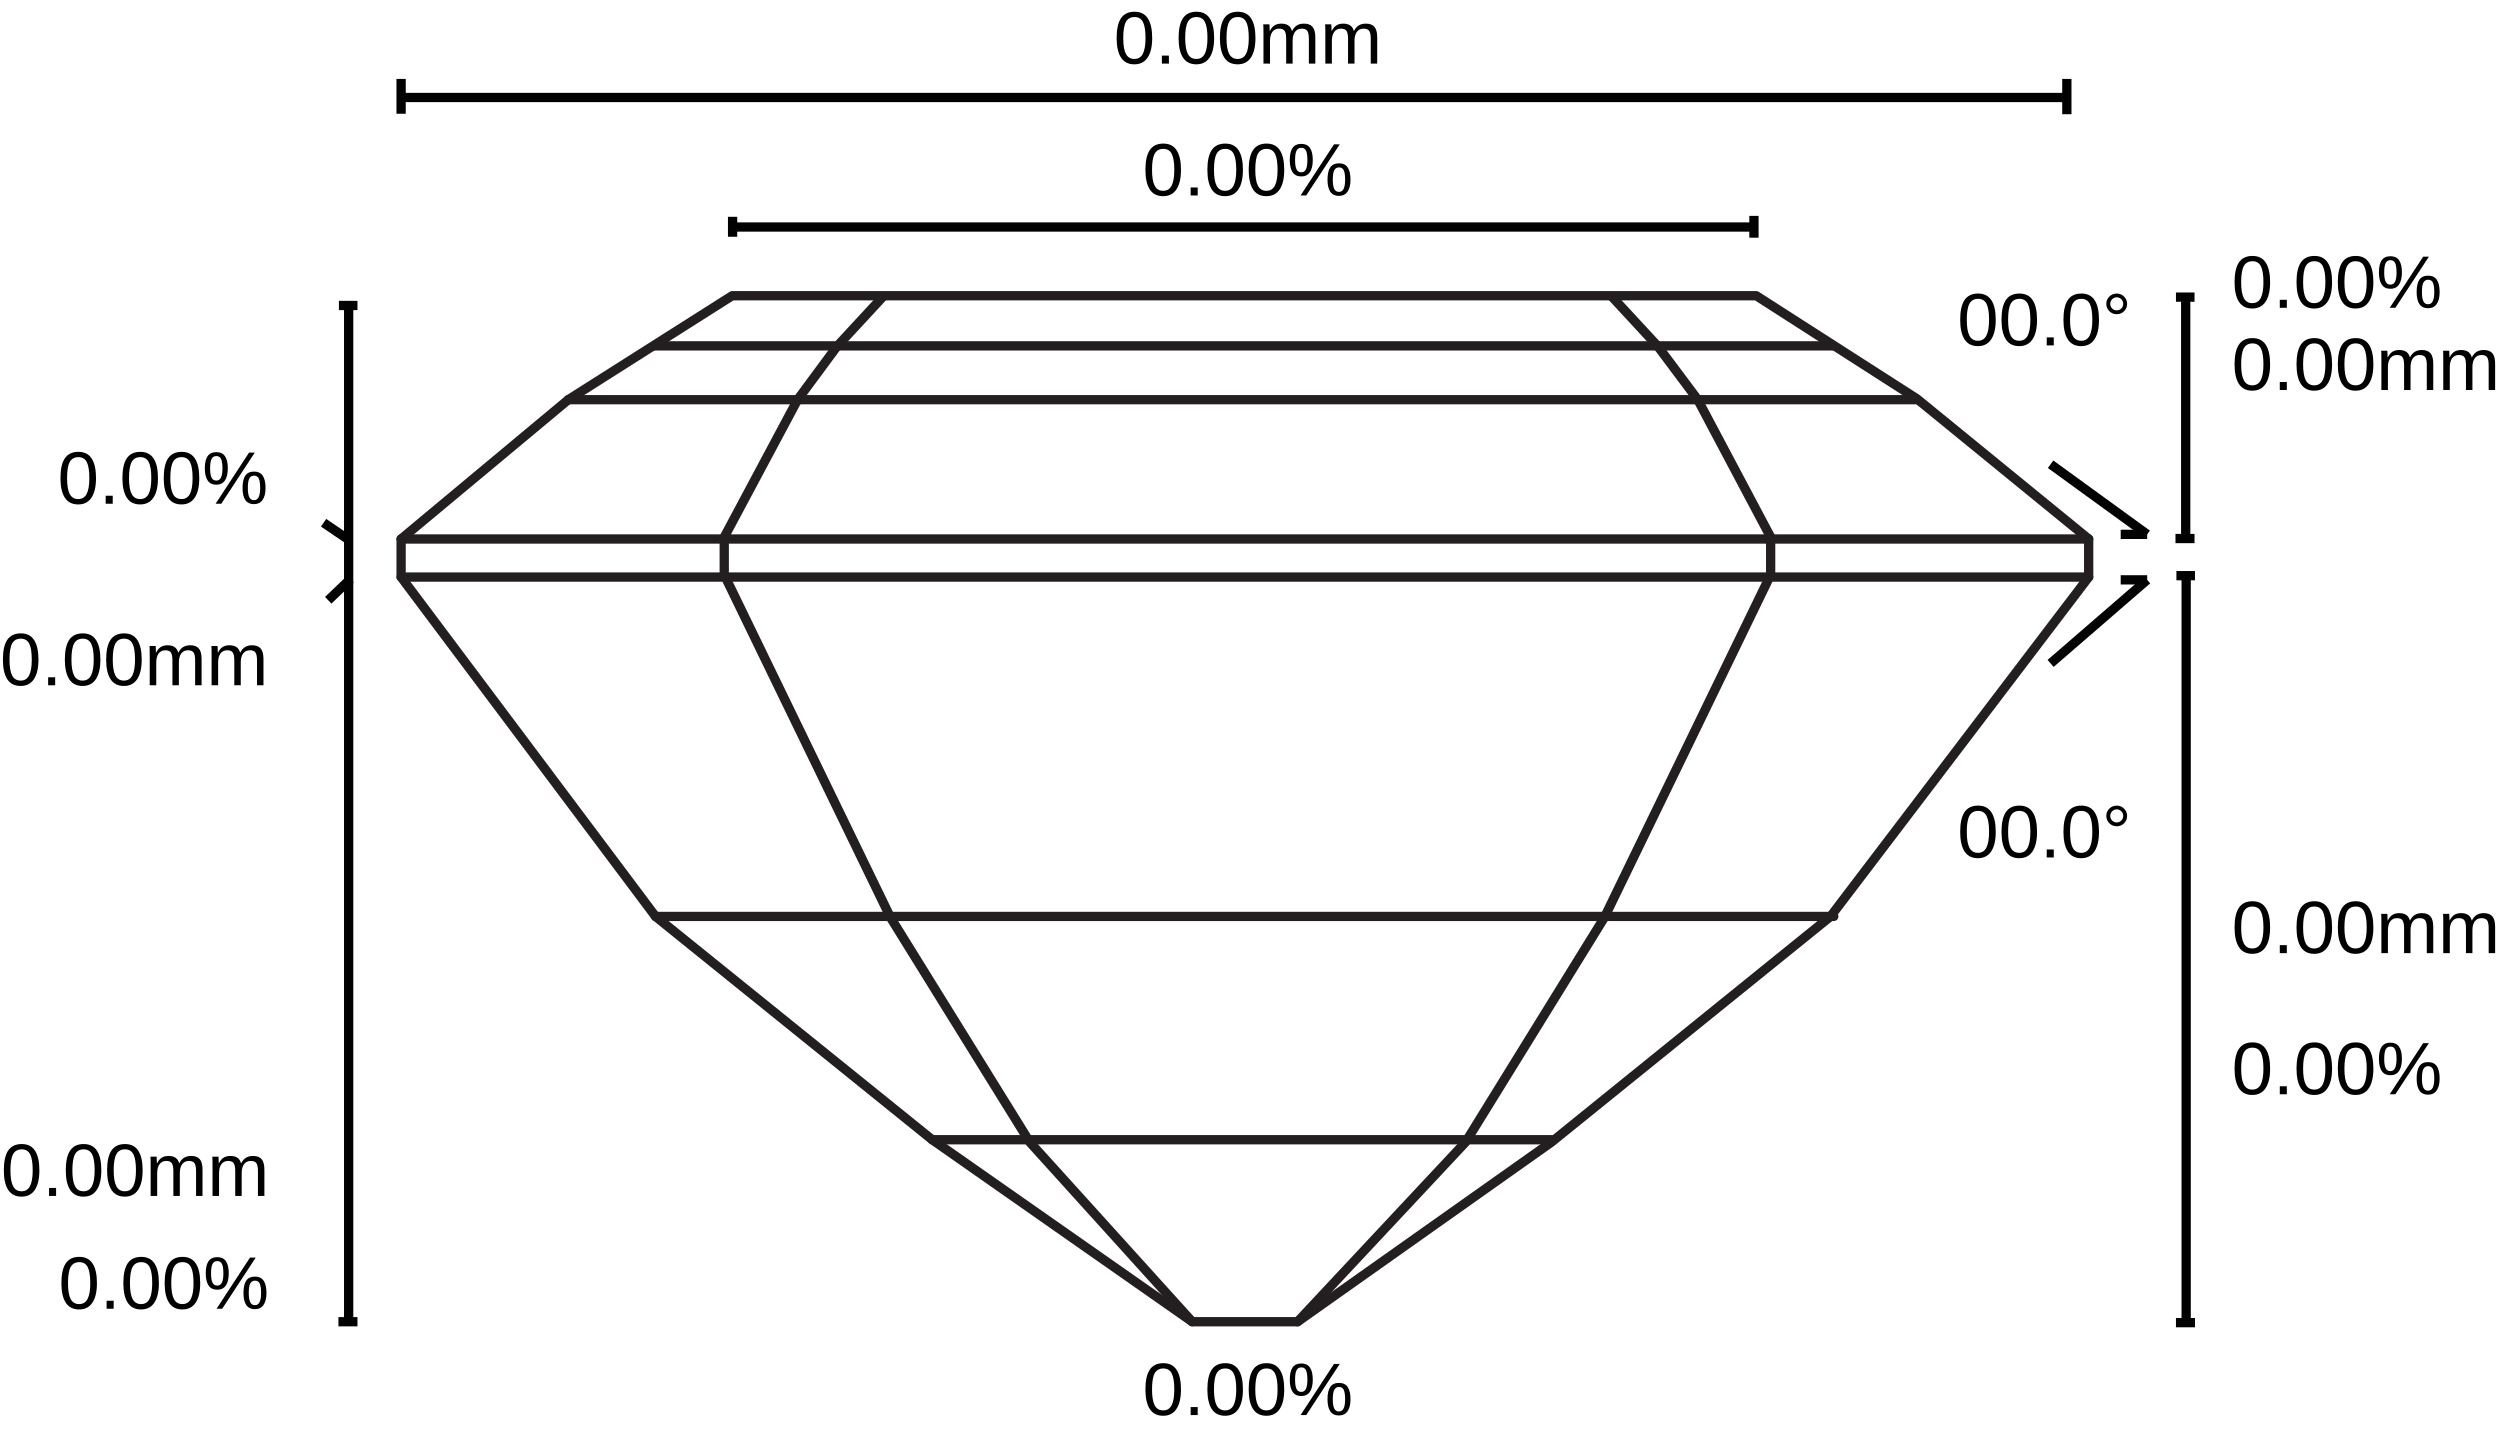
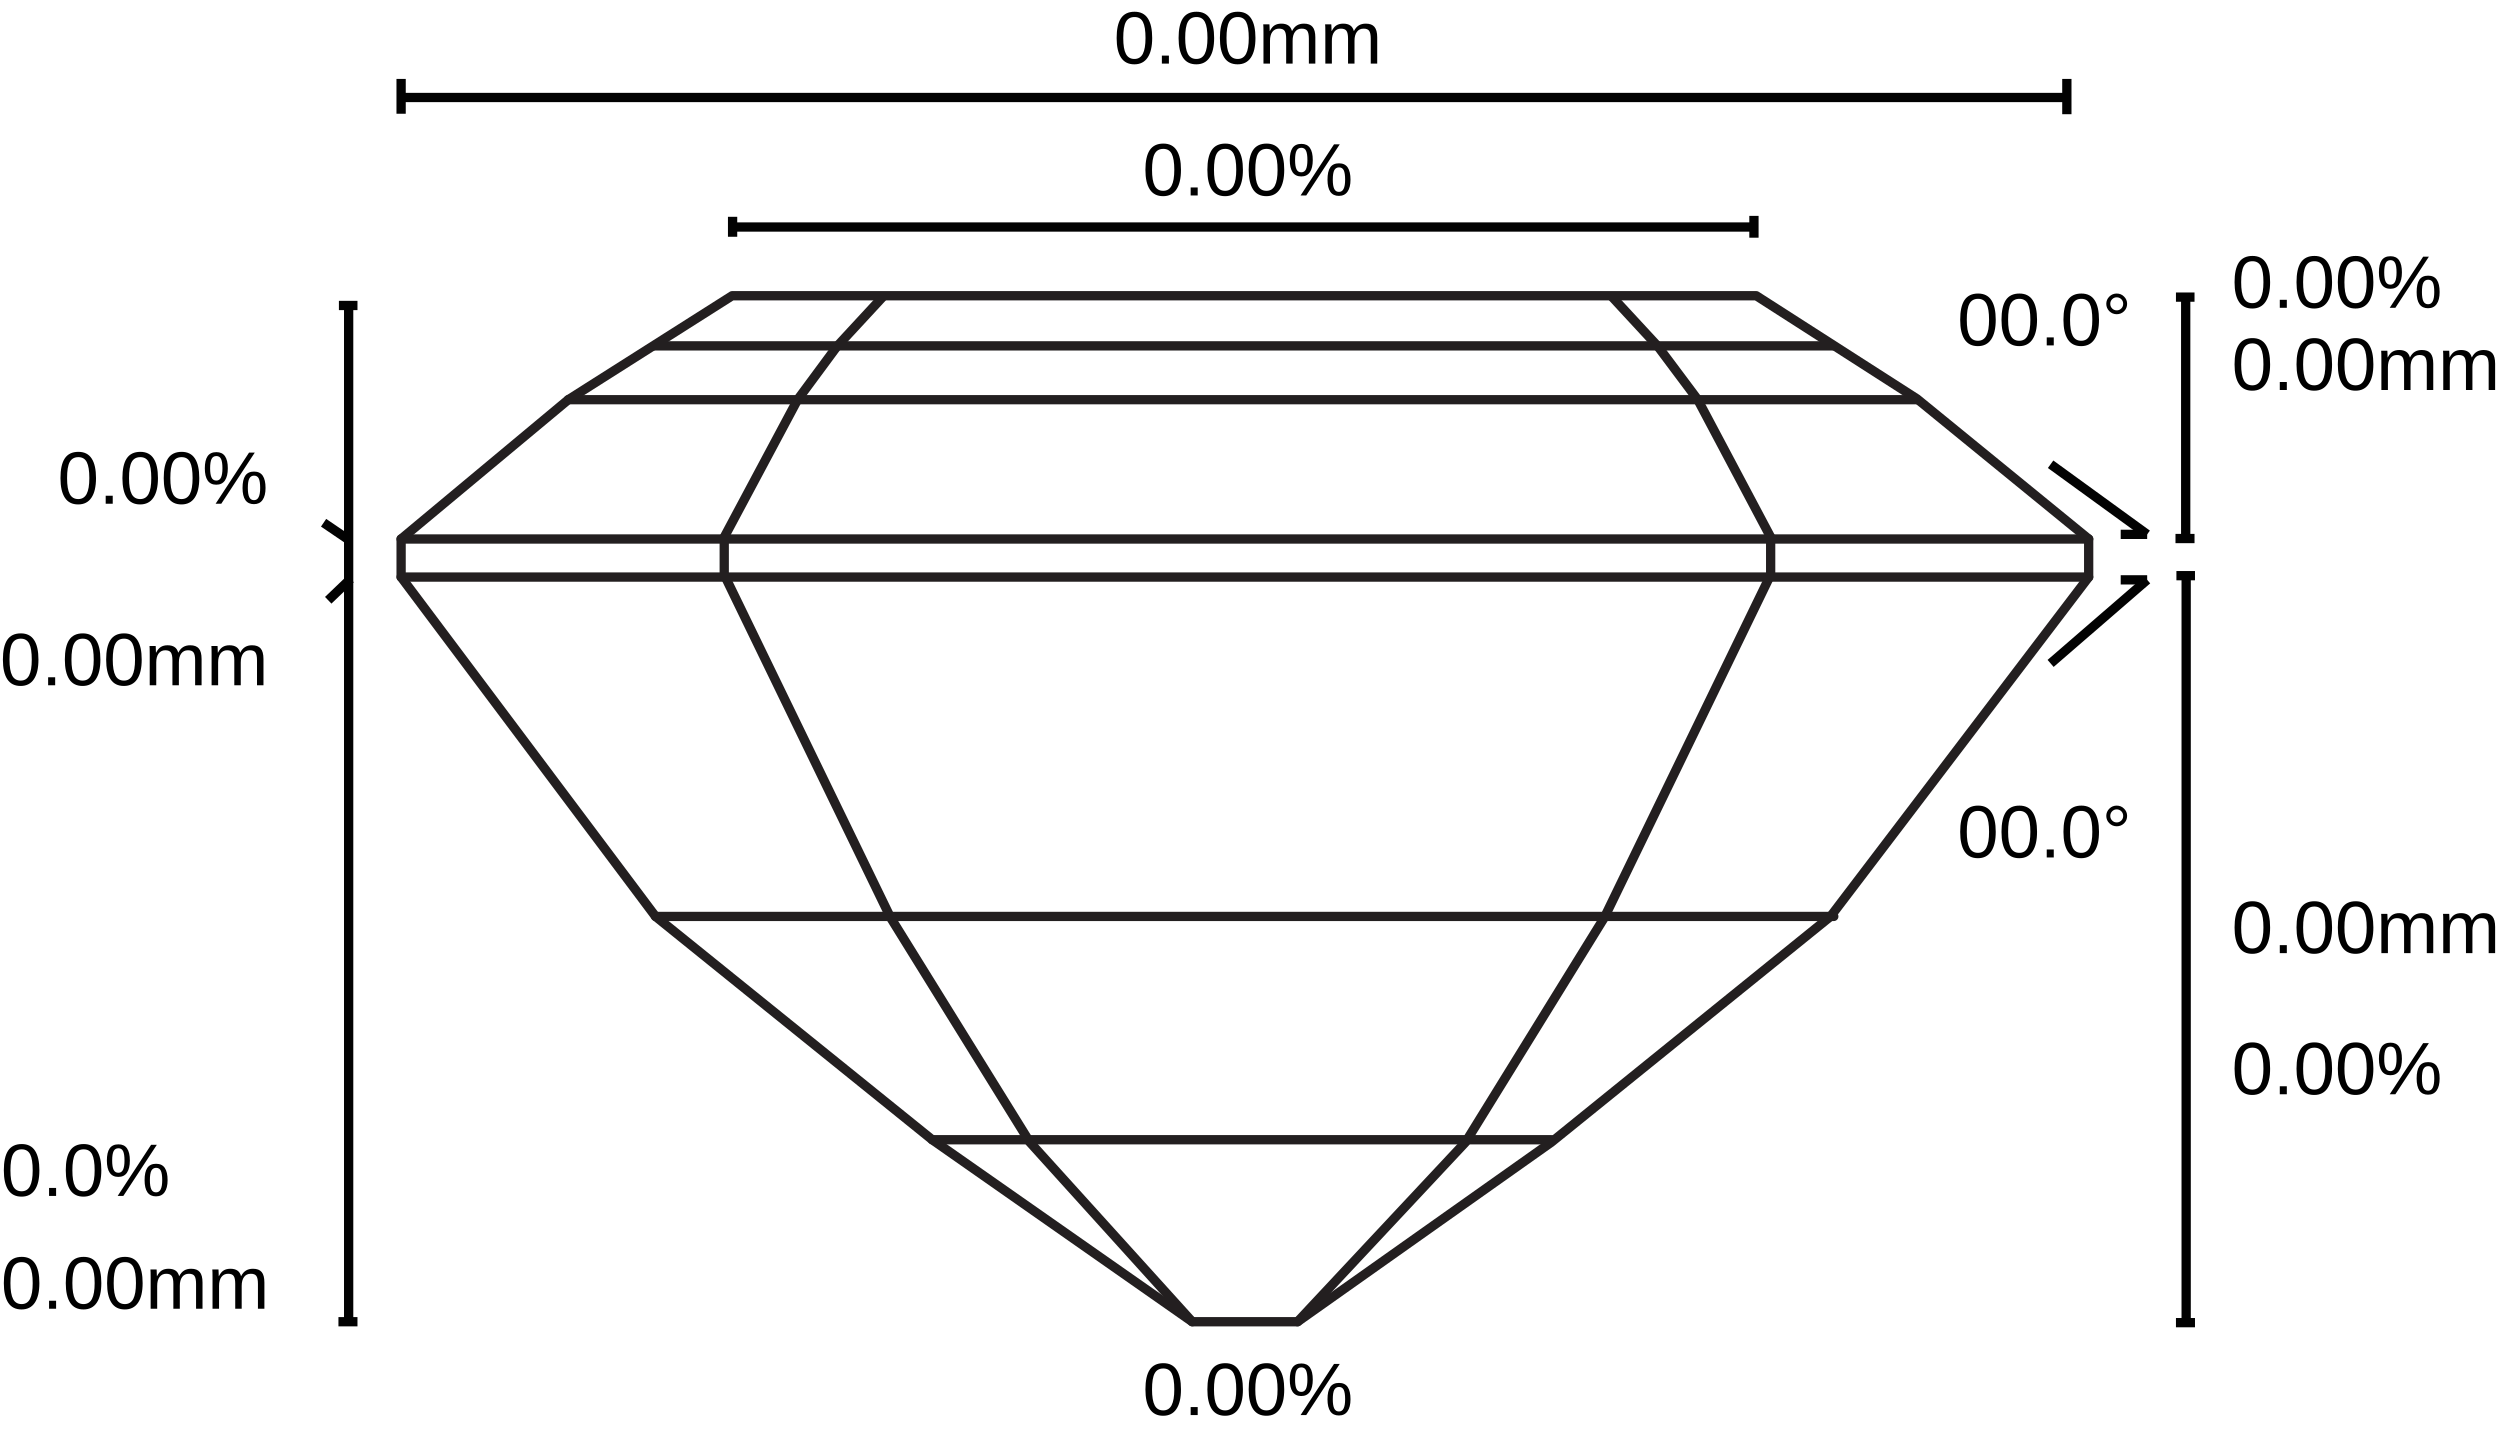
<svg xmlns="http://www.w3.org/2000/svg" id="Layer_1" data-name="Layer 1" viewBox="0 0 538.5 310">
  <defs>
    <style>
      .cls-1, .cls-3 {
        fill: none;
        stroke-width: 2px;
      }

      .cls-1 {
        stroke: #020202;
        stroke-miterlimit: 10;
      }

      .cls-2 {
        isolation: isolate;
        font-size: 16px;
        font-family: ArialMT, Arial;
      }

      .cls-3 {
        stroke: #231f20;
        stroke-linecap: round;
        stroke-linejoin: round;
      }
    </style>
  </defs>
  <g id="lines">
    <line class="cls-1" x1="157.8" y1="48.9" x2="377.3" y2="48.9" />
    <line class="cls-1" x1="157.8" y1="46.7" x2="157.8" y2="51" />
    <line class="cls-1" x1="377.8" y1="46.5" x2="377.8" y2="51.2" />
    <g>
      <line class="cls-1" x1="86.5" y1="21" x2="445" y2="21" />
      <line class="cls-1" x1="445.2" y1="17" x2="445.2" y2="24.6" />
      <line class="cls-1" x1="86.4" y1="17" x2="86.4" y2="24.5" />
    </g>
    <g>
      <line class="cls-1" x1="75.1" y1="65.8" x2="75.1" y2="284.5" />
      <line class="cls-1" x1="73" y1="65.8" x2="77" y2="65.8" />
      <line class="cls-1" x1="72.9" y1="284.7" x2="77" y2="284.7" />
    </g>
    <g>
      <line class="cls-1" x1="470.8" y1="64" x2="470.8" y2="116" />
      <line class="cls-1" x1="468.7" y1="64" x2="472.7" y2="64" />
      <line class="cls-1" x1="468.6" y1="116" x2="472.7" y2="116" />
    </g>
    <g>
      <line class="cls-1" x1="470.9" y1="124.4" x2="470.9" y2="284.7" />
      <line class="cls-1" x1="468.8" y1="124" x2="472.8" y2="124" />
      <line class="cls-1" x1="468.7" y1="284.9" x2="472.8" y2="284.9" />
    </g>
    <g>
      <line class="cls-1" x1="441.7" y1="100" x2="462.5" y2="115.1" />
      <line class="cls-1" x1="456.8" y1="115.1" x2="462.5" y2="115.1" />
    </g>
    <line class="cls-1" x1="69.7" y1="112.6" x2="75" y2="116.2" />
    <line class="cls-1" x1="70.7" y1="129.3" x2="75.5" y2="124.7" />
    <g>
      <line class="cls-1" x1="441.7" y1="142.9" x2="462.5" y2="124.9" />
      <line class="cls-1" x1="456.8" y1="124.9" x2="462.5" y2="124.9" />
    </g>
  </g>
  <g id="text">
-     <text class="cls-2" id="SVG_culet_mm" transform="translate(246.1 304.8)">0.00%</text>
-     <text class="cls-2" id="SVG_crown_rounded" transform="translate(421.6 74.4)">00.0°</text>
-     <text class="cls-2" id="SVG_pavillion_rounded" transform="translate(421.6 184.7)">00.0°</text>
+     <text class="cls-2" id="SVG_Culet_Size_percentages" data-rounding="1" data-suffix="%" transform="translate(246.1 304.8)">0.00%</text>
+     <text class="cls-2" id="SVG_Crown_angel-deg" data-rounding="1" data-suffix="°" transform="translate(421.6 74.4)">00.0°</text>
+     <text class="cls-2" id="SVG_Pavilion_angel-deg" data-rounding="1" data-suffix="°" transform="translate(421.6 184.7)">00.0°</text>
    <g id="Pavillion">
-       <text class="cls-2" id="SVG_pavillion_pre" transform="translate(480.7 235.7)">0.00%</text>
-       <text class="cls-2" id="SVG_pavillion_mm" transform="translate(480.7 205.3)">0.00mm</text>
+       <text class="cls-2" id="SVG_Pavilion_height-percentages" data-rounding="1" data-suffix="%" transform="translate(480.7 235.7)">0.00%</text>
+       <text class="cls-2" id="SVG_Pavilion_height-mm" data-rounding="2" data-suffix="mm" transform="translate(480.7 205.3)">0.00mm</text>
    </g>
    <g id="Crown">
-       <text class="cls-2" id="SVG_crown_mm" transform="translate(480.7 84)">0.00mm</text>
-       <text class="cls-2" id="SVG_crown_pre" transform="translate(480.7 66.3)">0.00%</text>
+       <text class="cls-2" id="SVG_Crown_height-mm" data-rounding="2" data-suffix="mm" transform="translate(480.7 84)">0.00mm</text>
+       <text class="cls-2" id="SVG_Crown_height-percentages" data-rounding="1" data-suffix="%" transform="translate(480.7 66.3)">0.00%</text>
    </g>
    <g id="Total">
-       <text class="cls-2" id="SVG_total_depth_per" transform="translate(12.6 281.9)">0.00%</text>
-       <text class="cls-2" id="SVG_total_depth_mm" transform="translate(0.2 257.6)">0.00mm</text>
+       <text class="cls-2" id="SVG_Total_Depth_mm" data-rounding="2" data-suffix="mm" transform="translate(0.2 281.9)">0.00mm</text>
+       <text class="cls-2" id="SVG_Total_Depth_percentages" data-rounding="1" data-suffix="%" transform="translate(0.2 257.6)">0.0%</text>
    </g>
    <g id="Girdle">
-       <text class="cls-2" id="SVG_girdle_mm" transform="translate(0 147.6)">0.00mm</text>
-       <text class="cls-2" id="SVG_girdle_pre" transform="translate(12.4 108.5)">0.00%</text>
+       <text class="cls-2" id="SVG_Girdle_Thickness-mm" data-rounding="2" data-suffix="mm" transform="translate(0 147.6)">0.00mm</text>
+       <text class="cls-2" id="SVG_Girdle_Thickness-percentages" data-rounding="1" data-suffix="%" transform="translate(12.4 108.5)">0.00%</text>
    </g>
    <g id="Table">
-       <text class="cls-2" id="SVG_table_pre" transform="translate(246.1 42.1)">0.00%</text>
-       <text class="cls-2" id="SVG_width_mm" transform="translate(239.9 13.7)">0.00mm</text>
+       <text class="cls-2" id="SVG_Table_Size_percentages" data-rounding="0" data-suffix="%" transform="translate(246.1 42.1)">0.00%</text>
+       <text class="cls-2" id="SVG_Length_mm" data-rounding="2" data-suffix="mm" transform="translate(239.9 13.7)">0.00mm</text>
    </g>
  </g>
  <g id="asscher">
    <g>
      <polygon class="cls-3" points="256.8 284.7 279.5 284.7 334.2 246 394.3 197.4 449.9 124.3 449.9 116.1 412.9 85.9 378.3 63.7 157.7 63.7 122.4 86.1 86.4 116.1 86.4 124.3 141.2 197.4 200.8 245.5 256.8 284.7" />
      <line class="cls-3" x1="200.8" y1="245.5" x2="334.2" y2="245.5" />
      <line class="cls-3" x1="141.2" y1="197.4" x2="395" y2="197.4" />
      <line class="cls-3" x1="86.4" y1="124.3" x2="449.9" y2="124.3" />
      <line class="cls-3" x1="449.9" y1="116.1" x2="86.4" y2="116.1" />
      <line class="cls-3" x1="122.4" y1="86.1" x2="412.9" y2="86.1" />
      <line class="cls-3" x1="141" y1="74.5" x2="394.8" y2="74.5" />
      <polyline class="cls-3" points="190.1 64 180.3 74.6 171.8 86.1 156 115.7 156 123.8 191.8 197.6 221.8 246 256.8 284.7" />
      <polyline class="cls-3" points="347.3 64 357.1 74.6 365.7 86.1 381.4 115.7 381.4 123.8 345.6 197.6 315.7 246 279.5 284.7" />
    </g>
  </g>
</svg>
